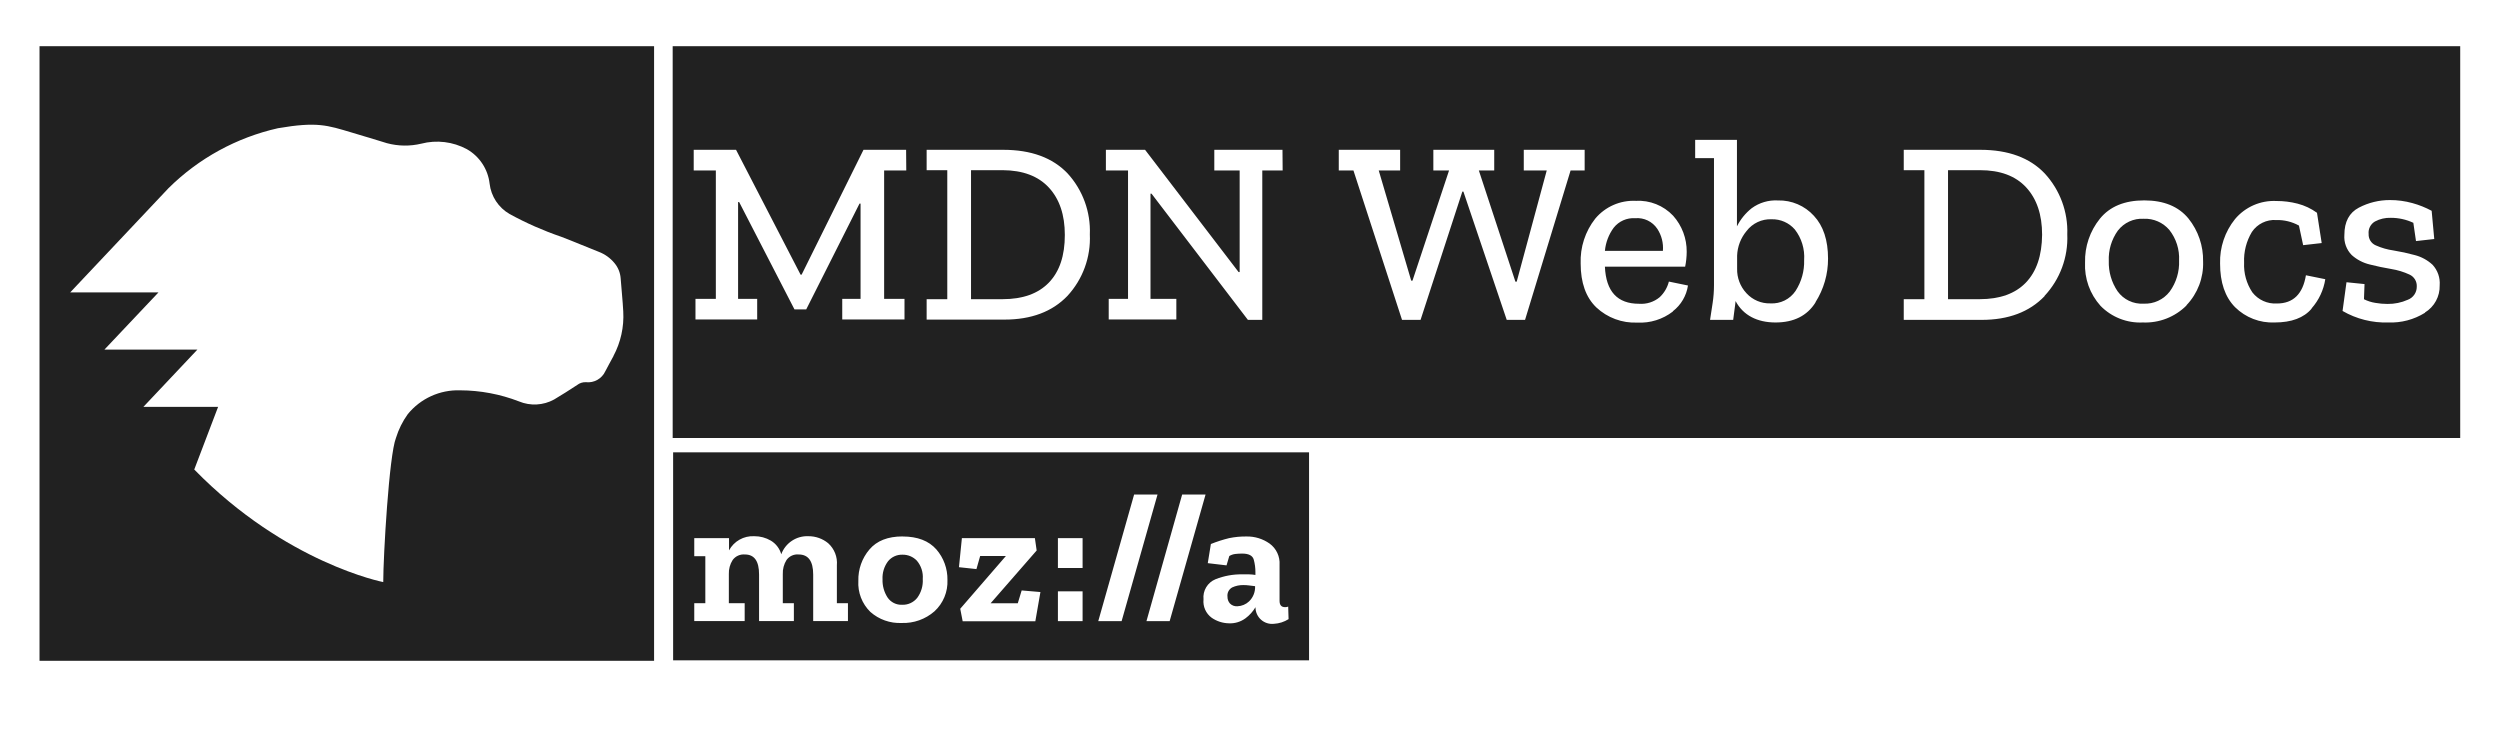
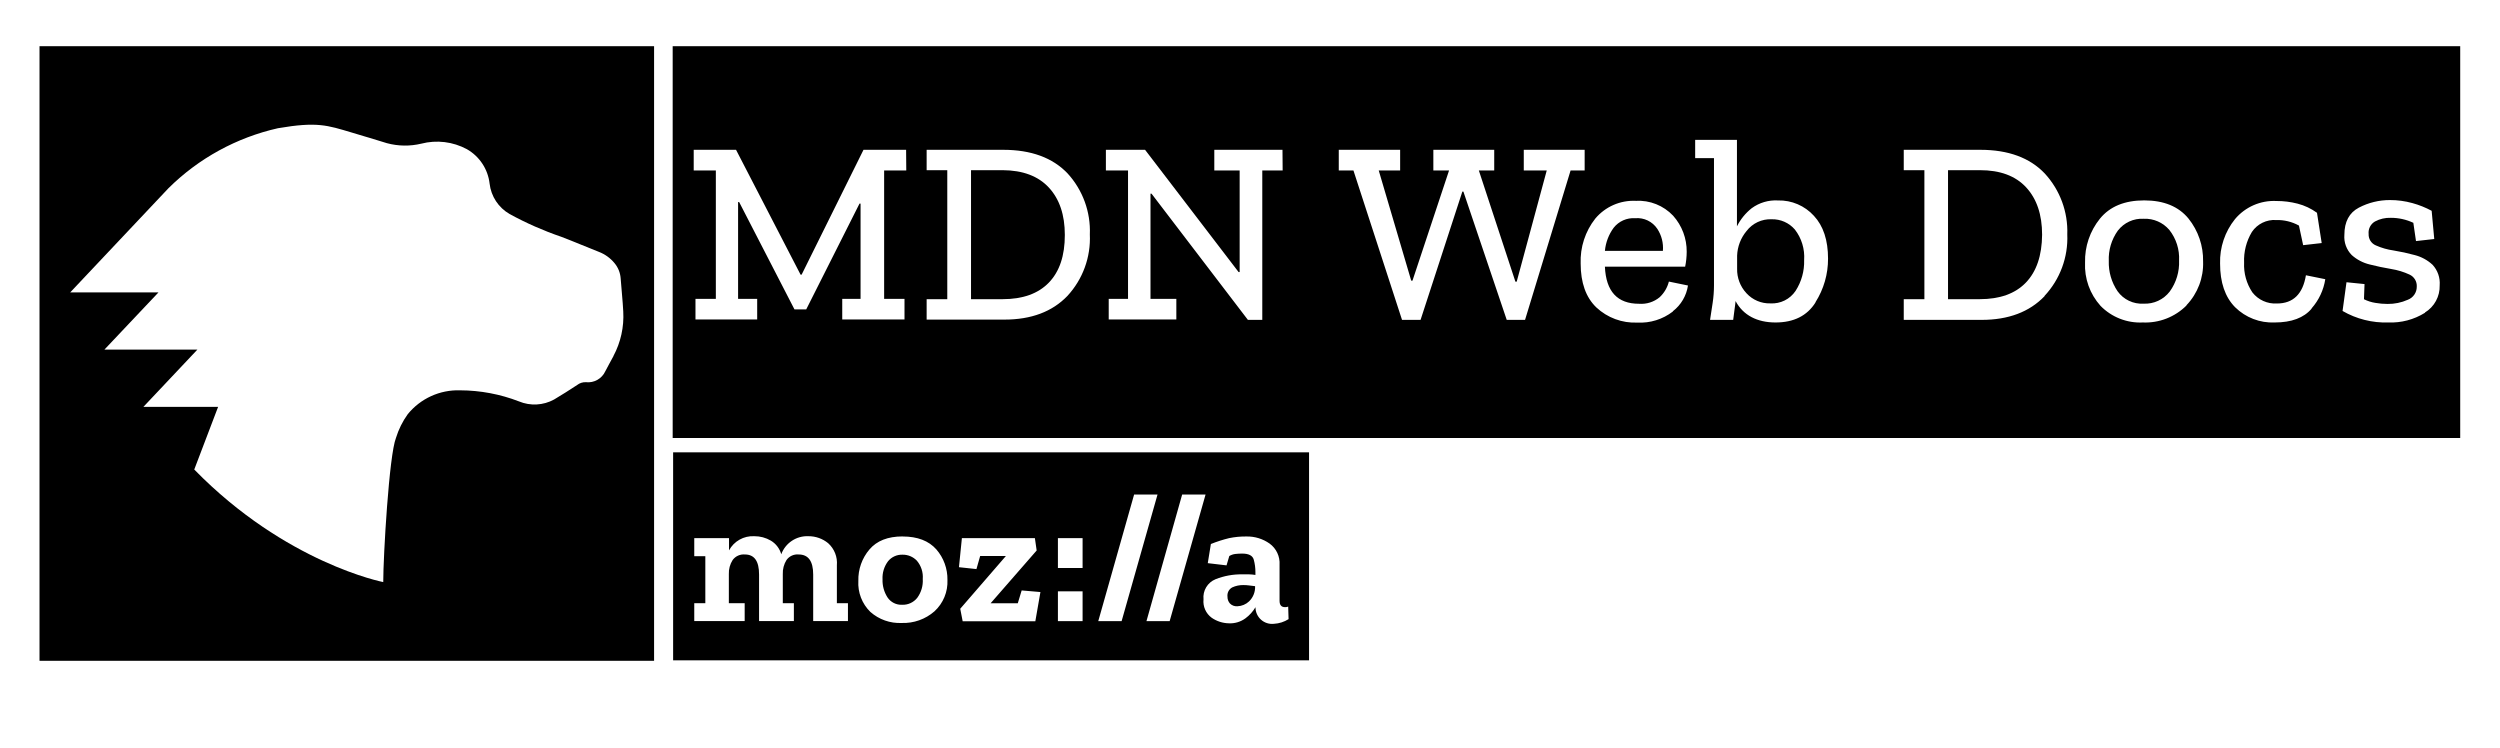
- <svg xmlns="http://www.w3.org/2000/svg" viewBox="0 0 451.74 135">
-   <defs>
-     <style>.cls-1{fill:#212121;}</style>
-   </defs>
+ <svg xmlns="http://www.w3.org/2000/svg" viewBox="0 0 451.74 135" rolew="img">
  <g id="Layer_2" data-name="Layer 2">
    <path class="cls-1" d="M7.14,8.35V119.41H118.19V8.35Zm103.71,56c-.48.92-1,1.79-1.46,2.71a3.44,3.44,0,0,1-3.54,2,2.4,2.4,0,0,0-1.55.5c-1.37.9-2.76,1.79-4.18,2.63a7.33,7.33,0,0,1-6.35.34,29.71,29.71,0,0,0-10.63-2,11.7,11.7,0,0,0-9.46,4.31,14.84,14.84,0,0,0-2.13,4.29c-1.24,3.07-2.3,21.38-2.3,26.05,0,0-17.62-3.42-34.15-20.34l4.31-11.32H25.91l9.76-10.35H18.87l9.77-10.34H12.69L30.45,34A40.9,40.9,0,0,1,50.22,23.17c7.1-1.22,8.93-.53,13.31.77l2.43.73.85.25,3.1.95a12.56,12.56,0,0,0,6.21.09,11.37,11.37,0,0,1,8.25,1,8.24,8.24,0,0,1,4.1,6.22,7.29,7.29,0,0,0,3.61,5.49,59.45,59.45,0,0,0,9.32,4.11c2.27.86,4.54,1.84,6.79,2.72a6.81,6.81,0,0,1,2.86,2.06,4.81,4.81,0,0,1,1.1,2.73c.14,2,.37,4,.47,6h0A15.24,15.24,0,0,1,110.85,64.32Z" />
    <path class="cls-1" d="M320.12,39.62a5.42,5.42,0,0,0-4.53,2.13,7.36,7.36,0,0,0-1.7,4.43v2.36a6.28,6.28,0,0,0,1.7,4.46,5.63,5.63,0,0,0,4.3,1.82,5.12,5.12,0,0,0,4.57-2.27A9.7,9.7,0,0,0,326,47a8.11,8.11,0,0,0-1.67-5.52A5.36,5.36,0,0,0,320.12,39.62Z" />
    <path class="cls-1" d="M387.38,39.53a5.52,5.52,0,0,0-4.7,2.15,8.8,8.8,0,0,0-1.63,5.49,9.23,9.23,0,0,0,1.58,5.45,5.38,5.38,0,0,0,4.7,2.25,5.61,5.61,0,0,0,4.74-2.2,8.91,8.91,0,0,0,1.68-5.59A8.24,8.24,0,0,0,392,41.56,5.76,5.76,0,0,0,387.38,39.53Z" />
    <path class="cls-1" d="M299.47,41.35a4.34,4.34,0,0,0-4-1.92,4.55,4.55,0,0,0-3.89,1.73A8.37,8.37,0,0,0,290,45.33h10.48A6.3,6.3,0,0,0,299.47,41.35Z" />
    <path class="cls-1" d="M357.74,30.75H352V54.06h5.72q5.47,0,8.35-3T369,42.41q0-5.43-2.88-8.55T357.74,30.75Z" />
    <path class="cls-1" d="M121.55,8.35v70.8h323V8.35ZM163.76,30.8h-4V54h3.68v3.73H152.19V54h3.31V36.79h-.19l-9.63,19.12h-2.12l-10-19.4h-.19V54h3.45v3.73H125.67V54h3.68V30.8h-4V27.07H133l11.66,22.56h.19l11.18-22.56h7.7Zm29.12,22.67q-4.11,4.28-11.38,4.28H167.44V54.06h3.73V30.75h-3.73V27.07h13.83q7.59,0,11.66,4.29a15.4,15.4,0,0,1,4,11A15.33,15.33,0,0,1,192.88,53.47ZM231.77,30.8h-3.68v27h-2.6L208.08,35h-.19V54h4.67v3.73H200.34V54h3.49V30.8h-4V27.07h7.08l16.9,22.09H224V30.8h-4.58V27.07h12.32Zm43.8,27h-3.31l-7.83-23.18h-.19l-7.55,23.18h-3.35L244.56,30.8h-2.65V27.07H253V30.8h-3.87L255,50.71h.23l6.61-19.91H259V27.07h11V30.8h-2.78l6.61,20.1h.23l5.43-20.1h-4.15V27.07h11V30.8h-2.54Zm26.71-1.51a9.66,9.66,0,0,1-6.42,2,10.2,10.2,0,0,1-7.41-2.74c-1.89-1.82-2.83-4.47-2.83-7.93a12.37,12.37,0,0,1,2.64-8.12,9,9,0,0,1,7.32-3.21,8.62,8.62,0,0,1,6.75,2.69,9.65,9.65,0,0,1,2.45,6.52,13.67,13.67,0,0,1-.28,2.69H290q.29,6.71,6.18,6.7a5.2,5.2,0,0,0,3.71-1.18,5.82,5.82,0,0,0,1.67-2.83l3.45.71A7.21,7.21,0,0,1,302.28,56.24Zm25.77-1.63c-1.51,2.4-3.92,3.61-7.22,3.61s-5.84-1.29-7.22-3.87c0,.25-.1.82-.21,1.7s-.19,1.44-.22,1.7H309c.16-1,.31-2,.47-3.07a21.42,21.42,0,0,0,.24-3.16v-23h-3.4V25.27h7.55V40.9a9.76,9.76,0,0,1,2.67-3.28,7.33,7.33,0,0,1,4.74-1.4A8.48,8.48,0,0,1,327.77,39q2.55,2.74,2.55,7.74A14.6,14.6,0,0,1,328.05,54.61Zm41.39-1.14q-4.11,4.28-11.37,4.28H344V54.06h3.73V30.75H344V27.07h13.83q7.59,0,11.66,4.29a15.41,15.41,0,0,1,4.06,11A15.34,15.34,0,0,1,369.44,53.47Zm25.65,1.68a10.53,10.53,0,0,1-7.9,3.07,10,10,0,0,1-7.63-3,10.93,10.93,0,0,1-2.8-7.83,12.13,12.13,0,0,1,2.69-7.93q2.69-3.3,8-3.3t8,3.28a12,12,0,0,1,2.64,7.76A10.86,10.86,0,0,1,395.09,55.15Zm22.61.57c-1.4,1.66-3.63,2.5-6.68,2.5a9.58,9.58,0,0,1-7.15-2.76q-2.72-2.76-2.71-7.91a12.25,12.25,0,0,1,2.69-8,9.17,9.17,0,0,1,7.5-3.28,15,15,0,0,1,3.82.48,10.37,10.37,0,0,1,3.5,1.65l.85,5.47-3.35.38-.76-3.54a8.07,8.07,0,0,0-4.11-1,4.9,4.9,0,0,0-4.39,2.15,9.93,9.93,0,0,0-1.41,5.55A8.9,8.9,0,0,0,407,52.84a5.23,5.23,0,0,0,4.44,2c2.92,0,4.67-1.7,5.23-5.1l3.5.71A10.34,10.34,0,0,1,417.7,55.72Zm20.48.75a11.68,11.68,0,0,1-6.63,1.75,15.52,15.52,0,0,1-8.26-2.08L424,51l3.26.33-.1,2.74a7,7,0,0,0,2.06.66,12.63,12.63,0,0,0,2.19.19,8.68,8.68,0,0,0,3.66-.75,2.5,2.5,0,0,0,1.63-2.36,2.25,2.25,0,0,0-1.32-2.2,12.65,12.65,0,0,0-3.28-1c-1.31-.22-2.61-.49-3.9-.82a7.5,7.5,0,0,1-3.25-1.7,4.67,4.67,0,0,1-1.33-3.66c0-2.36.88-4,2.62-4.91a12,12,0,0,1,5.6-1.37,15,15,0,0,1,4.08.55,16.65,16.65,0,0,1,3.47,1.39l.47,5.1-3.3.37-.48-3.3a9.5,9.5,0,0,0-4.06-.9,5.62,5.62,0,0,0-2.87.66A2.33,2.33,0,0,0,428,42.27a2.13,2.13,0,0,0,1.3,2.07,11.91,11.91,0,0,0,3.21.92,36.69,36.69,0,0,1,3.82.83,7.46,7.46,0,0,1,3.21,1.74,4.9,4.9,0,0,1,1.3,3.73A5.56,5.56,0,0,1,438.18,56.47Z" />
    <path class="cls-1" d="M181.17,30.75h-5.71V54.06h5.71q5.47,0,8.36-3t2.88-8.61q0-5.43-2.88-8.55T181.17,30.75Z" />
    <path class="cls-1" d="M121.63,119.32V81.74H236.54v37.58ZM153.22,109h-2v-6.85a4.8,4.8,0,0,0-1.58-4,5.57,5.57,0,0,0-3.55-1.26,5,5,0,0,0-4.92,3.26,4.19,4.19,0,0,0-1.88-2.46,5.82,5.82,0,0,0-3-.8,4.89,4.89,0,0,0-4.56,2.56V97.24h-6.28v3.26h2V109h-2v3.23h9.11V109H131.7v-5.25a4.4,4.4,0,0,1,.69-2.56,2.47,2.47,0,0,1,2.21-1q2.57,0,2.56,3.63v8.41h6.29V109h-2v-5.25a4.47,4.47,0,0,1,.67-2.56,2.42,2.42,0,0,1,2.19-1q2.63,0,2.63,3.63v8.41h6.28Zm9.88-12.07q-4,0-6,2.36a8.41,8.41,0,0,0-2,5.66,7.25,7.25,0,0,0,2.17,5.62,8,8,0,0,0,5.65,2,8.54,8.54,0,0,0,5.94-2.11,7.27,7.27,0,0,0,2.34-5.67,8.21,8.21,0,0,0-2-5.51Q167.13,96.94,163.1,96.94ZM163,109.28a3,3,0,0,1-2.63-1.33,5.68,5.68,0,0,1-.9-3.26,5,5,0,0,1,1-3.28,3.23,3.23,0,0,1,2.61-1.18,3.5,3.5,0,0,1,2.59,1.08,4.56,4.56,0,0,1,1.07,3.31,5.21,5.21,0,0,1-1,3.41A3.33,3.33,0,0,1,163,109.28Zm25-2.3-3.39-.29-.7,2.32H179l8.32-9.54L187,97.24H173.81l-.53,5.25,3.16.34.67-2.36h4.65L173.51,110l.44,2.26h13.13Zm7.62-9.74h-4.46v5.39h4.46Zm0,9.61h-4.46v5.39h4.46Zm13.54-17.49h-4.23l-6.48,22.88h4.22Zm8.68,0h-4.23l-6.45,22.88h4.19Zm15,22.51-.07-2.26a1.22,1.22,0,0,1-.56.1c-.69,0-1-.39-1-1.16v-6.49a4.39,4.39,0,0,0-1.8-3.84,7,7,0,0,0-4.16-1.28,14.55,14.55,0,0,0-3.16.3,24.14,24.14,0,0,0-3.29,1.06l-.56,3.46,3.39.4.5-1.69a2.78,2.78,0,0,1,1.08-.37,11.3,11.3,0,0,1,1.25-.07c1.19,0,1.89.37,2.09,1.1a8.55,8.55,0,0,1,.3,2.26v.5a8.91,8.91,0,0,0-1.18-.11c-.41,0-.81,0-1.21,0a12.64,12.64,0,0,0-4.81.88,3.53,3.53,0,0,0-2.18,3.64,3.66,3.66,0,0,0,1.48,3.33,5.63,5.63,0,0,0,3.11,1,4.67,4.67,0,0,0,3-.91,6.78,6.78,0,0,0,1.8-2,3,3,0,0,0,3.33,3A5.54,5.54,0,0,0,232.85,111.87Zm-9.25-2.32a1.69,1.69,0,0,1-1.36-.52,1.81,1.81,0,0,1-.43-1.21,1.67,1.67,0,0,1,.86-1.68,4.63,4.63,0,0,1,2-.42,7.69,7.69,0,0,1,1.07.07l1.06.13a3.58,3.58,0,0,1-1.08,2.74A3.24,3.24,0,0,1,223.6,109.55Z" />
  </g>
</svg>
